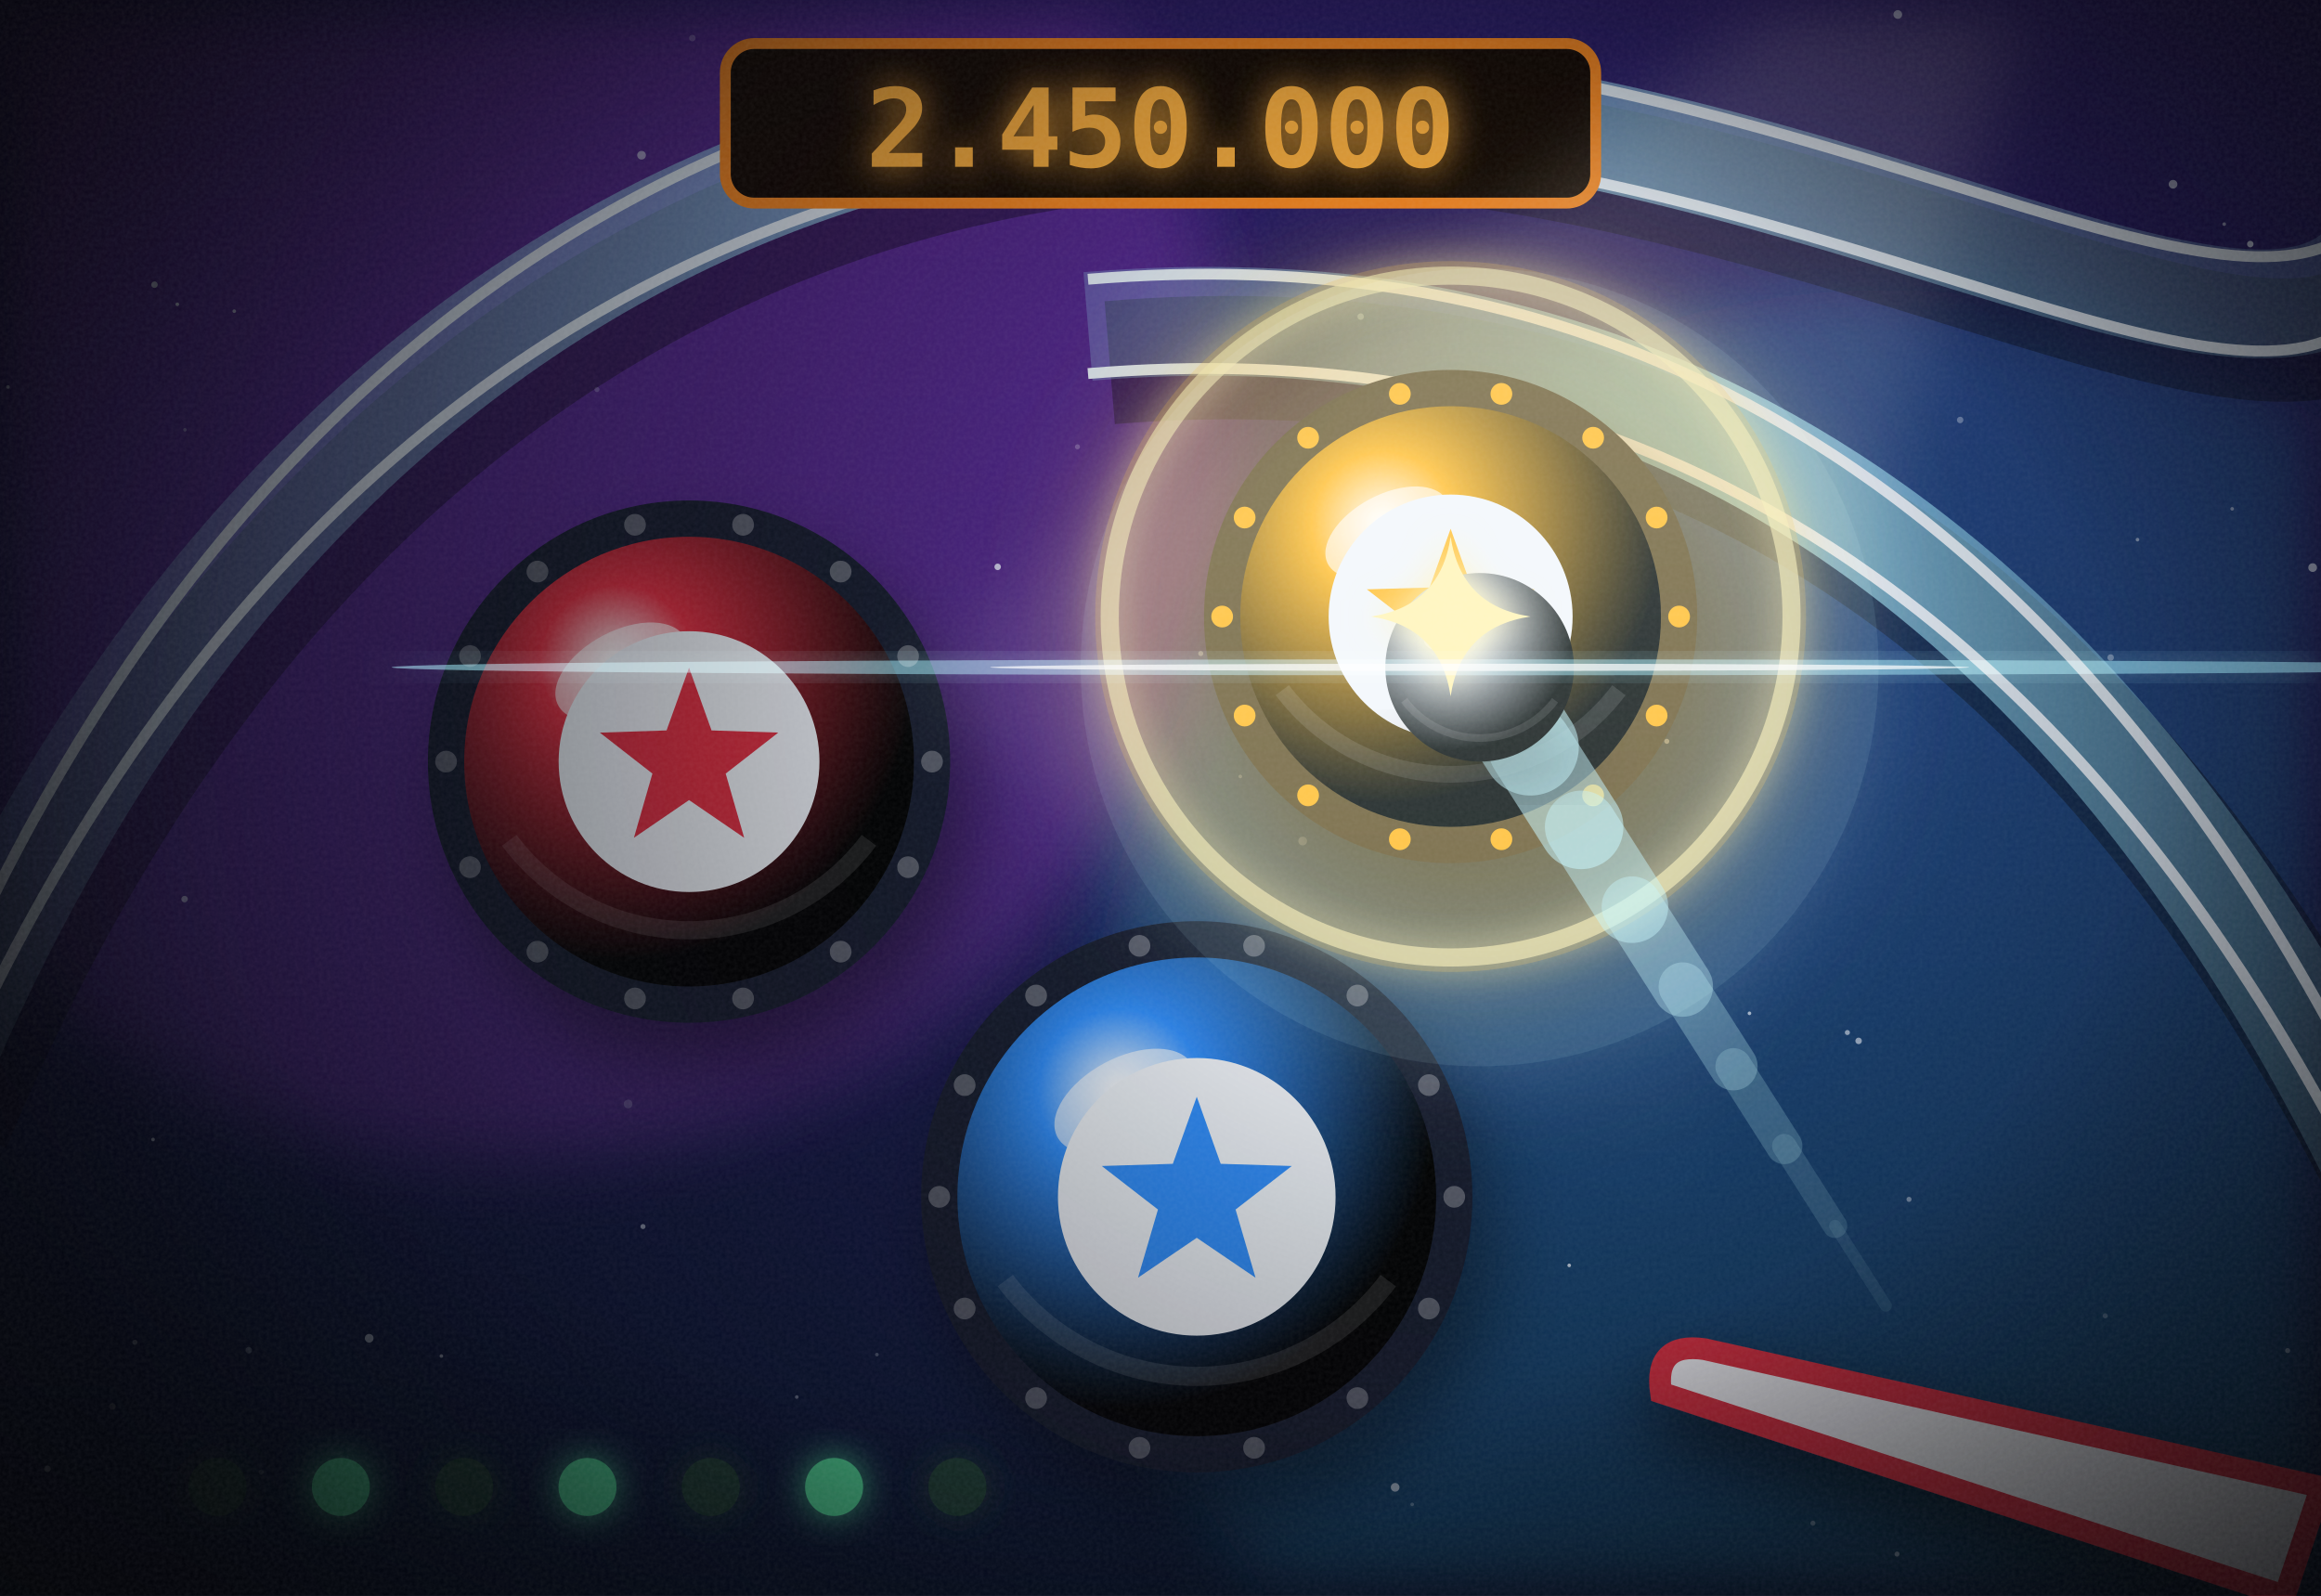
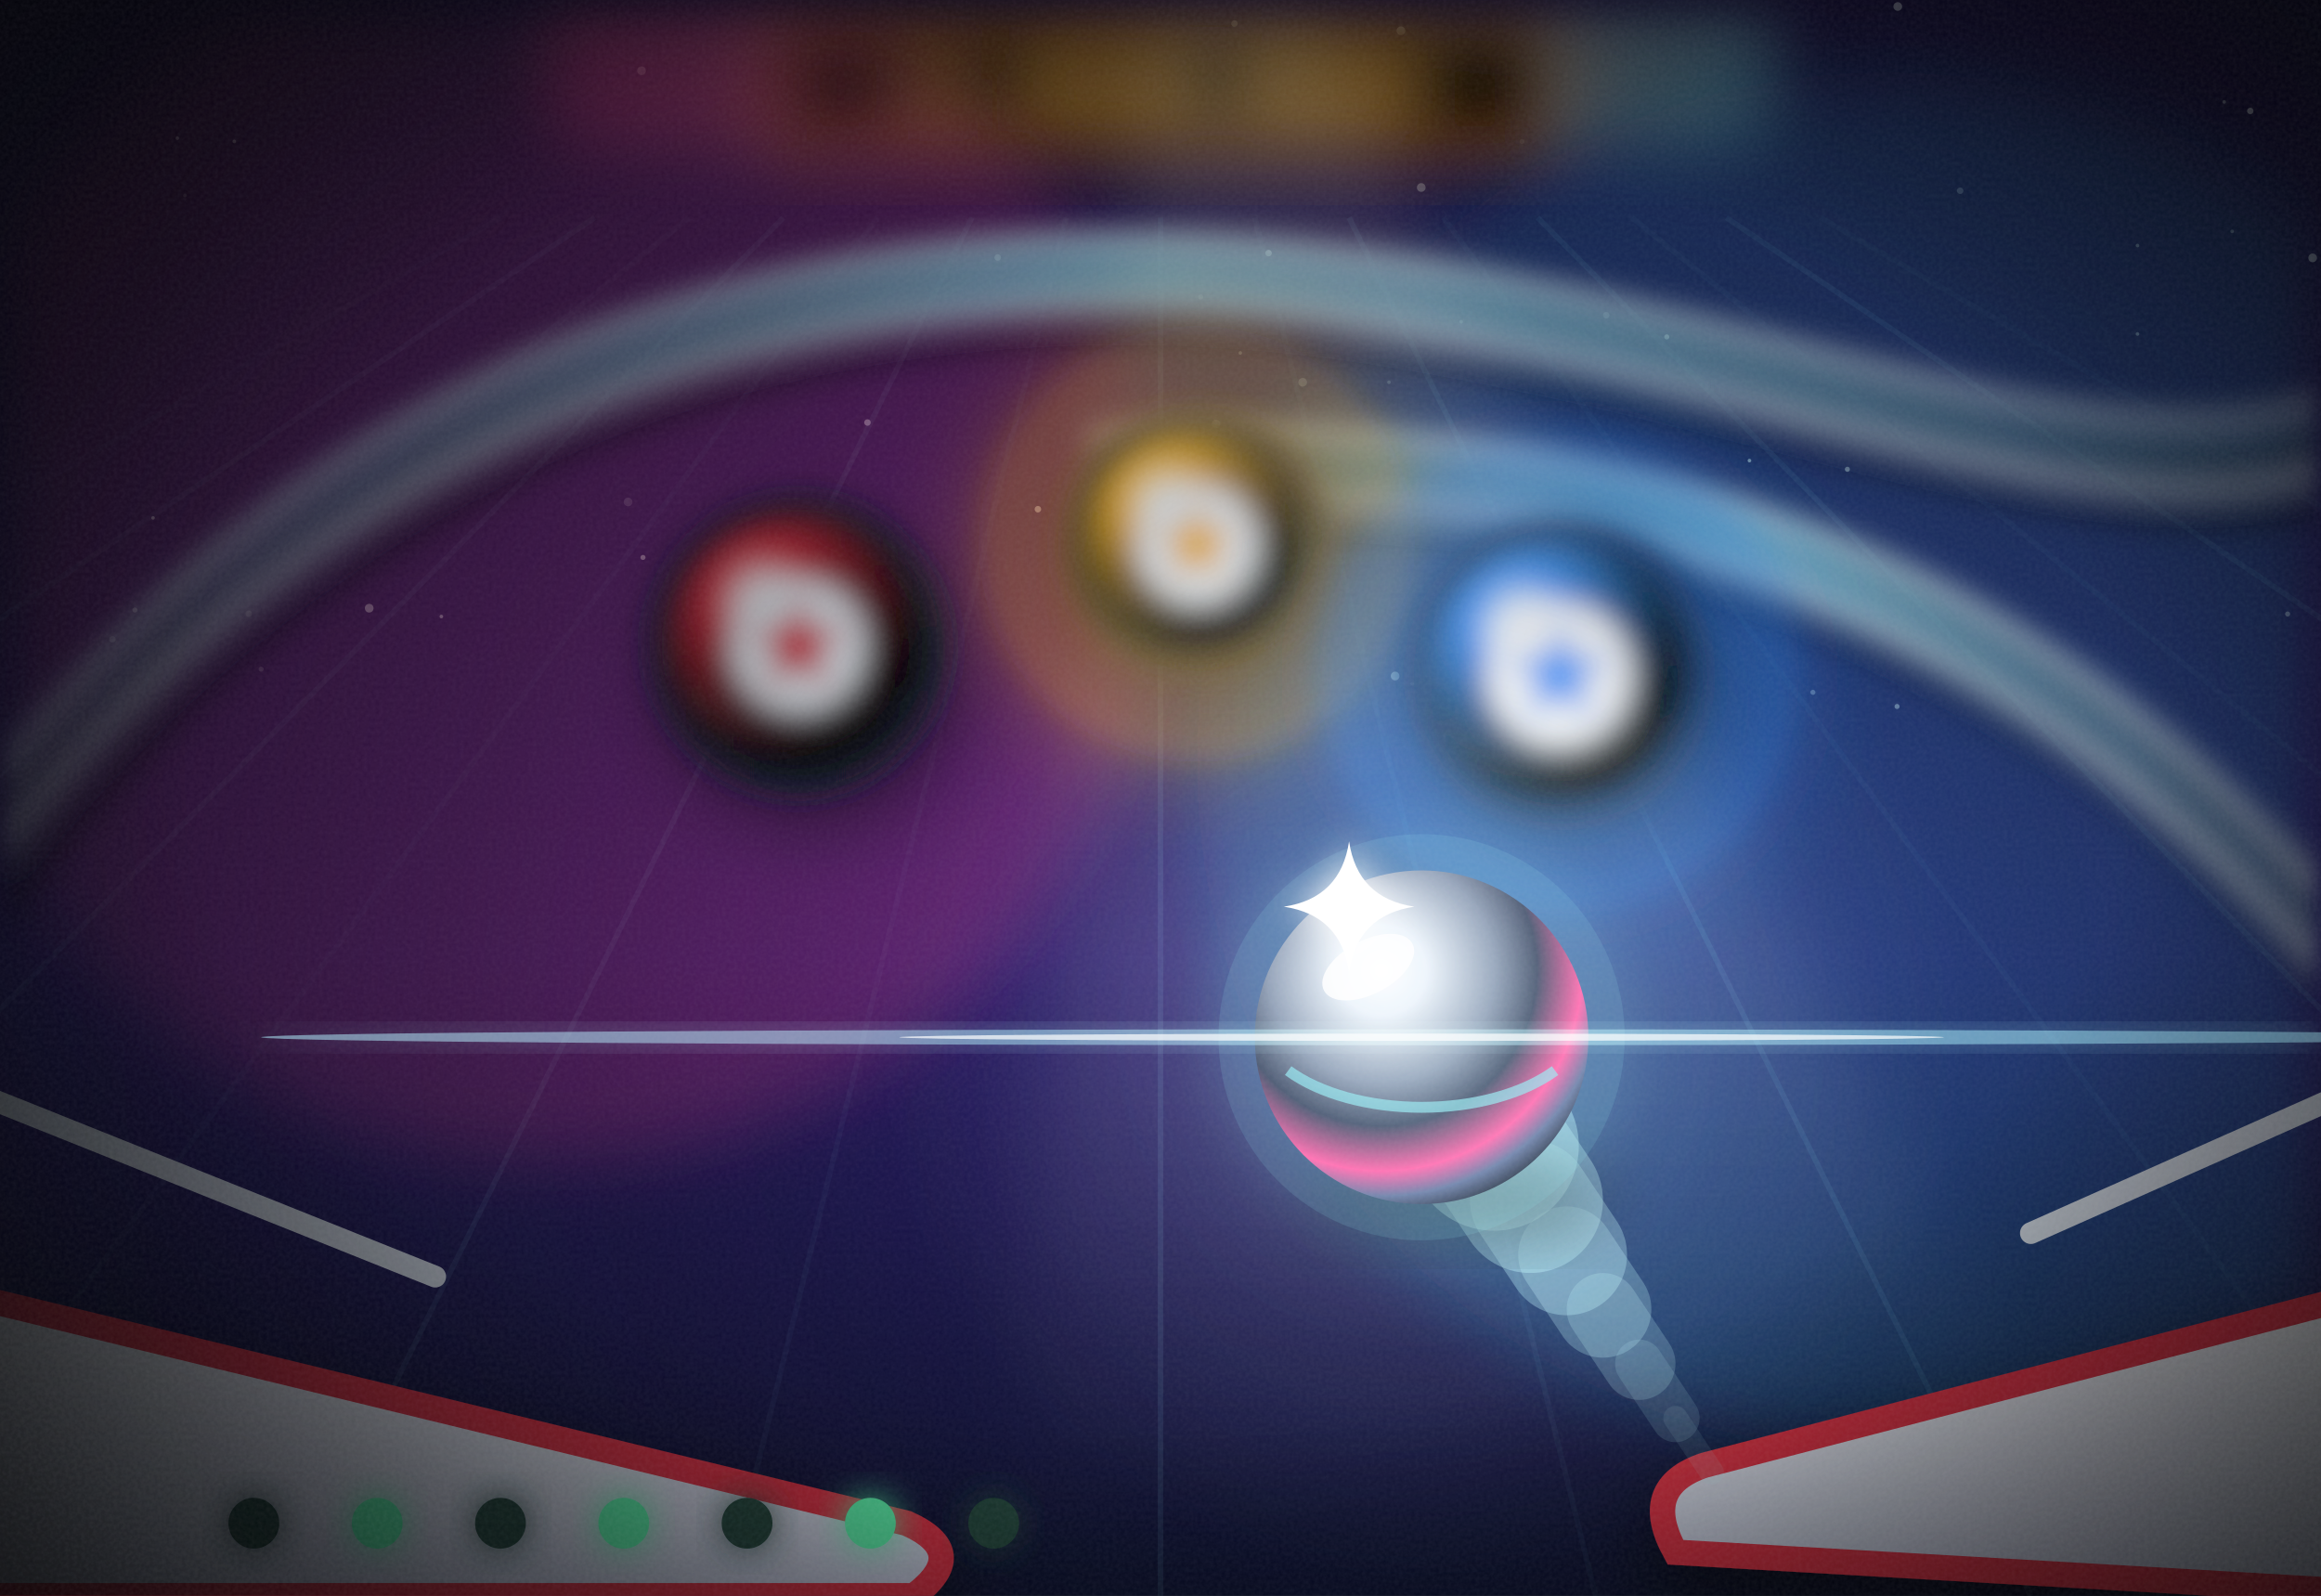
<svg xmlns="http://www.w3.org/2000/svg" viewBox="0 0 640 440" preserveAspectRatio="xMidYMid slice">
  <defs>
    <filter id="glow" x="-50%" y="-50%" width="200%" height="200%">
      <feGaussianBlur stdDeviation="5" result="b" />
      <feMerge>
        <feMergeNode in="b" />
        <feMergeNode in="SourceGraphic" />
      </feMerge>
    </filter>
    <filter id="bigglow" x="-50%" y="-50%" width="200%" height="200%">
      <feGaussianBlur stdDeviation="14" result="b" />
      <feMerge>
        <feMergeNode in="b" />
        <feMergeNode in="SourceGraphic" />
      </feMerge>
    </filter>
    <filter id="soft" x="-50%" y="-50%" width="200%" height="200%">
      <feGaussianBlur stdDeviation="10" />
    </filter>
    <filter id="dof" x="-20%" y="-20%" width="140%" height="140%">
      <feGaussianBlur stdDeviation="4" />
    </filter>
    <filter id="dof2" x="-20%" y="-20%" width="140%" height="140%">
      <feGaussianBlur stdDeviation="9" />
    </filter>
    <filter id="bokeh" x="-50%" y="-50%" width="200%" height="200%">
      <feGaussianBlur stdDeviation="7" />
    </filter>
    <filter id="shadow" x="-30%" y="-30%" width="160%" height="160%">
      <feDropShadow dx="0" dy="10" stdDeviation="10" flood-color="#000" flood-opacity=".6" />
    </filter>
    <filter id="grain" x="0" y="0" width="100%" height="100%">
      <feTurbulence type="fractalNoise" baseFrequency=".9" numOctaves="2" seed="7" />
      <feColorMatrix values="0 0 0 0 1  0 0 0 0 1  0 0 0 0 1  0 0 0 .055 0" />
    </filter>
    <linearGradient id="chrome" x1="0" y1="0" x2="0" y2="1">
      <stop offset="0" stop-color="#f6fbff" />
      <stop offset=".45" stop-color="#9fb0c4" />
      <stop offset=".55" stop-color="#5d6c80" />
      <stop offset="1" stop-color="#cfdbe8" />
    </linearGradient>
    <linearGradient id="gold" x1="0" y1="0" x2="0" y2="1">
      <stop offset="0" stop-color="#fff3b0" />
      <stop offset=".5" stop-color="#ffb81f" />
      <stop offset="1" stop-color="#b86a00" />
    </linearGradient>
    <radialGradient id="vig" cx="50%" cy="48%" r="75%">
      <stop offset=".55" stop-color="#000" stop-opacity="0" />
      <stop offset="1" stop-color="#000" stop-opacity=".72" />
    </radialGradient>
    <linearGradient id="pf" x1="0" y1="0" x2="0" y2="1">
-       <stop offset="0" stop-color="#2a1a6c" />
-       <stop offset="1" stop-color="#081638" />
+       <stop offset="0" stop-color="#1a0f4a" />
+       <stop offset=".6" stop-color="#2a1a6c" />
+       <stop offset="1" stop-color="#0a0f2e" />
    </linearGradient>
    <linearGradient id="ramp" x1="0" y1="0" x2="1" y2="0">
-       <stop offset="0" stop-color="#9fe8ff" stop-opacity=".25" />
-       <stop offset=".5" stop-color="#9fe8ff" stop-opacity=".75" />
-       <stop offset="1" stop-color="#9fe8ff" stop-opacity=".25" />
+       <stop offset="0" stop-color="#9fe8ff" stop-opacity=".2" />
+       <stop offset=".5" stop-color="#9fe8ff" stop-opacity=".85" />
+       <stop offset="1" stop-color="#9fe8ff" stop-opacity=".2" />
+     </linearGradient>
+     <radialGradient id="chromeBall" cx="38%" cy="30%" r="75%">
+       <stop offset="0" stop-color="#ffffff" />
+       <stop offset=".18" stop-color="#e8f1fb" />
+       <stop offset=".45" stop-color="#7d8aa6" />
+       <stop offset=".62" stop-color="#2a3150" />
+       <stop offset=".8" stop-color="#ff4fa0" />
+       <stop offset=".9" stop-color="#5a6a9a" />
+       <stop offset="1" stop-color="#0c1022" />
+     </radialGradient>
+     <linearGradient id="flip" x1="0" y1="0" x2="0" y2="1">
+       <stop offset="0" stop-color="#ffffff" />
+       <stop offset="1" stop-color="#c7cde0" />
+     </linearGradient>
+     <linearGradient id="backbox" x1="0" y1="0" x2="1" y2="0">
+       <stop offset="0" stop-color="#ff3d9a" />
+       <stop offset=".5" stop-color="#ffb03a" />
+       <stop offset="1" stop-color="#7fe3ee" />
    </linearGradient>
  </defs>
  <rect width="640" height="440" fill="#05070f" />
  <rect width="640" height="440" fill="url(#pf)" />
-   <circle cx="140" cy="120" r="200" fill="rgba(170,60,220,.35)" filter="url(#soft)" />
-   <circle cx="520" cy="300" r="220" fill="rgba(30,170,220,.28)" filter="url(#soft)" />
-   <circle cx="613.3" cy="61.8" r="0.5" fill="#eaf2ff" opacity="0.63" />
-   <circle cx="286.2" cy="308.9" r="0.9" fill="#eaf2ff" opacity="0.75" />
-   <circle cx="51.0" cy="118.5" r="0.5" fill="#eaf2ff" opacity="0.42" />
-   <circle cx="384.7" cy="410.1" r="1.2" fill="#eaf2ff" opacity="0.70" />
-   <circle cx="31.0" cy="387.8" r="0.9" fill="#eaf2ff" opacity="0.42" />
-   <circle cx="121.7" cy="373.9" r="0.5" fill="#eaf2ff" opacity="0.69" />
-   <circle cx="391.9" cy="113.7" r="1.2" fill="#eaf2ff" opacity="0.42" />
-   <circle cx="499.9" cy="420.0" r="0.7" fill="#eaf2ff" opacity="0.40" />
-   <circle cx="173.2" cy="304.4" r="1.2" fill="#eaf2ff" opacity="0.23" />
-   <circle cx="340.4" cy="14.2" r="0.9" fill="#eaf2ff" opacity="0.55" />
-   <circle cx="331.1" cy="180.2" r="0.7" fill="#eaf2ff" opacity="0.42" />
-   <circle cx="239.2" cy="256.3" r="0.9" fill="#eaf2ff" opacity="0.60" />
-   <circle cx="359.2" cy="231.9" r="1.2" fill="#eaf2ff" opacity="0.26" />
-   <circle cx="637.7" cy="156.5" r="1.2" fill="#eaf2ff" opacity="0.75" />
-   <circle cx="37.2" cy="370.1" r="0.7" fill="#eaf2ff" opacity="0.56" />
-   <circle cx="256.4" cy="42.5" r="0.7" fill="#eaf2ff" opacity="0.32" />
-   <circle cx="349.8" cy="153.6" r="0.9" fill="#eaf2ff" opacity="0.84" />
-   <circle cx="402.9" cy="195.2" r="0.5" fill="#eaf2ff" opacity="0.57" />
-   <circle cx="509.4" cy="284.7" r="0.7" fill="#eaf2ff" opacity="0.66" />
-   <circle cx="64.6" cy="85.8" r="0.5" fill="#eaf2ff" opacity="0.78" />
-   <circle cx="589.4" cy="202.7" r="0.5" fill="#eaf2ff" opacity="0.55" />
-   <circle cx="335.3" cy="257.2" r="1.2" fill="#eaf2ff" opacity="0.53" />
-   <circle cx="42.2" cy="314.2" r="0.5" fill="#eaf2ff" opacity="0.77" />
-   <circle cx="389.4" cy="414.8" r="0.5" fill="#eaf2ff" opacity="0.33" />
-   <circle cx="224.2" cy="28.2" r="0.5" fill="#eaf2ff" opacity="0.32" />
-   <circle cx="442.9" cy="191.1" r="0.9" fill="#eaf2ff" opacity="0.32" />
-   <circle cx="48.9" cy="83.9" r="0.5" fill="#eaf2ff" opacity="0.90" />
-   <circle cx="342.0" cy="214.1" r="0.5" fill="#eaf2ff" opacity="0.33" />
-   <circle cx="176.9" cy="42.8" r="1.2" fill="#eaf2ff" opacity="0.63" />
-   <circle cx="257.8" cy="51.7" r="0.7" fill="#eaf2ff" opacity="0.23" />
-   <circle cx="241.8" cy="373.5" r="0.5" fill="#eaf2ff" opacity="0.34" />
-   <circle cx="482.4" cy="279.4" r="0.5" fill="#eaf2ff" opacity="0.73" />
-   <circle cx="459.6" cy="204.4" r="0.7" fill="#eaf2ff" opacity="0.82" />
-   <circle cx="72.0" cy="405.9" r="0.7" fill="#eaf2ff" opacity="0.32" />
-   <circle cx="615.5" cy="140.3" r="0.5" fill="#eaf2ff" opacity="0.55" />
-   <circle cx="386.3" cy="18.6" r="1.2" fill="#eaf2ff" opacity="0.69" />
-   <circle cx="177.3" cy="338.2" r="0.7" fill="#eaf2ff" opacity="0.64" />
-   <circle cx="630.8" cy="372.4" r="0.7" fill="#eaf2ff" opacity="0.51" />
-   <circle cx="275.1" cy="156.3" r="0.9" fill="#eaf2ff" opacity="0.80" />
-   <circle cx="523.3" cy="4.0" r="1.2" fill="#eaf2ff" opacity="0.63" />
-   <circle cx="68.6" cy="372.3" r="0.9" fill="#eaf2ff" opacity="0.40" />
-   <circle cx="540.5" cy="115.8" r="0.9" fill="#eaf2ff" opacity="0.39" />
-   <circle cx="101.8" cy="369.0" r="1.2" fill="#eaf2ff" opacity="0.69" />
-   <circle cx="523.1" cy="428.5" r="0.7" fill="#eaf2ff" opacity="0.55" />
-   <circle cx="219.7" cy="385.2" r="0.5" fill="#eaf2ff" opacity="0.47" />
-   <circle cx="419.7" cy="85.8" r="0.7" fill="#eaf2ff" opacity="0.26" />
-   <circle cx="589.4" cy="148.8" r="0.5" fill="#eaf2ff" opacity="0.56" />
-   <circle cx="620.5" cy="67.3" r="0.9" fill="#eaf2ff" opacity="0.81" />
-   <circle cx="383.0" cy="232.0" r="0.5" fill="#eaf2ff" opacity="0.28" />
-   <circle cx="324.3" cy="22.6" r="0.5" fill="#eaf2ff" opacity="0.27" />
-   <circle cx="42.6" cy="78.5" r="0.9" fill="#eaf2ff" opacity="0.86" />
-   <circle cx="582.0" cy="181.3" r="0.9" fill="#eaf2ff" opacity="0.43" />
-   <circle cx="432.7" cy="348.9" r="0.5" fill="#eaf2ff" opacity="0.83" />
-   <circle cx="512.5" cy="287.0" r="0.9" fill="#eaf2ff" opacity="0.68" />
-   <circle cx="2.2" cy="106.7" r="0.5" fill="#eaf2ff" opacity="0.85" />
-   <circle cx="190.9" cy="10.5" r="0.9" fill="#eaf2ff" opacity="0.28" />
-   <circle cx="580.5" cy="362.8" r="0.7" fill="#eaf2ff" opacity="0.31" />
-   <circle cx="182.1" cy="173.4" r="0.7" fill="#eaf2ff" opacity="0.77" />
-   <circle cx="196.3" cy="238.1" r="0.9" fill="#eaf2ff" opacity="0.83" />
-   <circle cx="297.1" cy="123.2" r="0.7" fill="#eaf2ff" opacity="0.26" />
-   <circle cx="526.4" cy="330.7" r="0.7" fill="#eaf2ff" opacity="0.51" />
-   <circle cx="164.6" cy="107.4" r="0.7" fill="#eaf2ff" opacity="0.28" />
-   <circle cx="307.7" cy="352.6" r="1.2" fill="#eaf2ff" opacity="0.25" />
-   <circle cx="217.4" cy="167.5" r="1.2" fill="#eaf2ff" opacity="0.50" />
-   <circle cx="344.7" cy="173.6" r="1.2" fill="#eaf2ff" opacity="0.77" />
-   <circle cx="429.3" cy="158.8" r="0.9" fill="#eaf2ff" opacity="0.68" />
-   <circle cx="599.2" cy="50.8" r="1.2" fill="#eaf2ff" opacity="0.73" />
-   <circle cx="50.9" cy="247.9" r="0.9" fill="#eaf2ff" opacity="0.64" />
-   <circle cx="13.1" cy="405.0" r="0.9" fill="#eaf2ff" opacity="0.58" />
-   <circle cx="375.2" cy="87.3" r="0.9" fill="#eaf2ff" opacity="0.72" />
-   <path d="M-20,300 C80,60 260,10 400,30 S640,120 660,60" fill="none" stroke="#000" stroke-opacity=".35" stroke-width="34" transform="translate(6 10)" />
-   <path d="M-20,300 C80,60 260,10 400,30 S640,120 660,60" fill="none" stroke="url(#ramp)" stroke-width="30" />
-   <path d="M-20,300 C80,60 260,10 400,30 S640,120 660,60" fill="none" stroke="#e9f2fb" stroke-width="3" transform="translate(0 -13)" />
-   <path d="M-20,300 C80,60 260,10 400,30 S640,120 660,60" fill="none" stroke="#e9f2fb" stroke-width="3" transform="translate(0 13)" />
-   <path d="M660,330 C560,120 420,80 300,90" fill="none" stroke="#000" stroke-opacity=".35" stroke-width="34" transform="translate(6 10)" />
-   <path d="M660,330 C560,120 420,80 300,90" fill="none" stroke="url(#ramp)" stroke-width="30" />
-   <path d="M660,330 C560,120 420,80 300,90" fill="none" stroke="#e9f2fb" stroke-width="3" transform="translate(0 -13)" />
-   <path d="M660,330 C560,120 420,80 300,90" fill="none" stroke="#e9f2fb" stroke-width="3" transform="translate(0 13)" />
-   <circle cx="196" cy="222" r="72" fill="#000" opacity=".45" filter="url(#soft)" />
-   <circle cx="190" cy="210" r="72" fill="#141a2c" />
+   <circle cx="613.3" cy="28.1" r="0.5" fill="#eaf2ff" opacity="0.63" />
+   <circle cx="286.2" cy="140.4" r="0.9" fill="#eaf2ff" opacity="0.75" />
+   <circle cx="51.0" cy="53.9" r="0.5" fill="#eaf2ff" opacity="0.42" />
+   <circle cx="384.7" cy="186.4" r="1.2" fill="#eaf2ff" opacity="0.70" />
+   <circle cx="31.0" cy="176.3" r="0.9" fill="#eaf2ff" opacity="0.42" />
+   <circle cx="121.7" cy="170.0" r="0.5" fill="#eaf2ff" opacity="0.69" />
+   <circle cx="391.9" cy="51.7" r="1.2" fill="#eaf2ff" opacity="0.42" />
+   <circle cx="499.9" cy="190.9" r="0.7" fill="#eaf2ff" opacity="0.40" />
+   <circle cx="173.2" cy="138.4" r="1.2" fill="#eaf2ff" opacity="0.23" />
+   <circle cx="340.4" cy="6.5" r="0.9" fill="#eaf2ff" opacity="0.55" />
+   <circle cx="331.1" cy="81.9" r="0.7" fill="#eaf2ff" opacity="0.42" />
+   <circle cx="239.2" cy="116.5" r="0.9" fill="#eaf2ff" opacity="0.60" />
+   <circle cx="359.2" cy="105.4" r="1.2" fill="#eaf2ff" opacity="0.26" />
+   <circle cx="637.7" cy="71.1" r="1.2" fill="#eaf2ff" opacity="0.75" />
+   <circle cx="37.2" cy="168.2" r="0.7" fill="#eaf2ff" opacity="0.56" />
+   <circle cx="256.4" cy="19.3" r="0.7" fill="#eaf2ff" opacity="0.32" />
+   <circle cx="349.8" cy="69.8" r="0.9" fill="#eaf2ff" opacity="0.84" />
+   <circle cx="402.9" cy="88.7" r="0.5" fill="#eaf2ff" opacity="0.57" />
+   <circle cx="509.4" cy="129.4" r="0.7" fill="#eaf2ff" opacity="0.66" />
+   <circle cx="64.6" cy="39.0" r="0.5" fill="#eaf2ff" opacity="0.78" />
+   <circle cx="589.4" cy="92.1" r="0.5" fill="#eaf2ff" opacity="0.55" />
+   <circle cx="335.3" cy="116.9" r="1.2" fill="#eaf2ff" opacity="0.53" />
+   <circle cx="42.2" cy="142.8" r="0.5" fill="#eaf2ff" opacity="0.77" />
+   <circle cx="389.4" cy="188.5" r="0.5" fill="#eaf2ff" opacity="0.33" />
+   <circle cx="224.2" cy="12.8" r="0.5" fill="#eaf2ff" opacity="0.32" />
+   <circle cx="442.9" cy="86.9" r="0.9" fill="#eaf2ff" opacity="0.32" />
+   <circle cx="48.9" cy="38.1" r="0.5" fill="#eaf2ff" opacity="0.90" />
+   <circle cx="342.0" cy="97.3" r="0.5" fill="#eaf2ff" opacity="0.33" />
+   <circle cx="176.9" cy="19.5" r="1.2" fill="#eaf2ff" opacity="0.63" />
+   <circle cx="257.8" cy="23.5" r="0.7" fill="#eaf2ff" opacity="0.23" />
+   <circle cx="241.8" cy="169.8" r="0.5" fill="#eaf2ff" opacity="0.34" />
+   <circle cx="482.4" cy="127.0" r="0.5" fill="#eaf2ff" opacity="0.73" />
+   <circle cx="459.6" cy="92.9" r="0.7" fill="#eaf2ff" opacity="0.82" />
+   <circle cx="72.0" cy="184.5" r="0.7" fill="#eaf2ff" opacity="0.32" />
+   <circle cx="615.5" cy="63.8" r="0.5" fill="#eaf2ff" opacity="0.55" />
+   <circle cx="386.3" cy="8.5" r="1.2" fill="#eaf2ff" opacity="0.69" />
+   <circle cx="177.3" cy="153.7" r="0.7" fill="#eaf2ff" opacity="0.64" />
+   <circle cx="630.8" cy="169.3" r="0.7" fill="#eaf2ff" opacity="0.51" />
+   <circle cx="275.1" cy="71.0" r="0.9" fill="#eaf2ff" opacity="0.80" />
+   <circle cx="523.3" cy="1.8" r="1.2" fill="#eaf2ff" opacity="0.63" />
+   <circle cx="68.6" cy="169.2" r="0.9" fill="#eaf2ff" opacity="0.40" />
+   <circle cx="540.5" cy="52.6" r="0.9" fill="#eaf2ff" opacity="0.39" />
+   <circle cx="101.8" cy="167.7" r="1.2" fill="#eaf2ff" opacity="0.69" />
+   <circle cx="523.1" cy="194.8" r="0.7" fill="#eaf2ff" opacity="0.55" />
+   <circle cx="219.7" cy="175.1" r="0.5" fill="#eaf2ff" opacity="0.47" />
+   <circle cx="419.7" cy="39.0" r="0.7" fill="#eaf2ff" opacity="0.26" />
+   <circle cx="589.4" cy="67.7" r="0.5" fill="#eaf2ff" opacity="0.56" />
+   <circle cx="620.5" cy="30.6" r="0.9" fill="#eaf2ff" opacity="0.81" />
+   <circle cx="383.0" cy="105.4" r="0.5" fill="#eaf2ff" opacity="0.28" />
+   <circle cx="324.3" cy="10.3" r="0.5" fill="#eaf2ff" opacity="0.27" />
+   <line x1="138" y1="60" x2="-520" y2="440" stroke="#9fe8ff" stroke-opacity="0.05" stroke-width="1.5" />
+   <line x1="164" y1="60" x2="-400" y2="440" stroke="#9fe8ff" stroke-opacity="0.1" stroke-width="1.5" />
+   <line x1="190" y1="60" x2="-280" y2="440" stroke="#9fe8ff" stroke-opacity="0.05" stroke-width="1.5" />
+   <line x1="216" y1="60" x2="-160" y2="440" stroke="#9fe8ff" stroke-opacity="0.1" stroke-width="1.5" />
+   <line x1="242" y1="60" x2="-40" y2="440" stroke="#9fe8ff" stroke-opacity="0.05" stroke-width="1.5" />
+   <line x1="268" y1="60" x2="80" y2="440" stroke="#9fe8ff" stroke-opacity="0.1" stroke-width="1.5" />
+   <line x1="294" y1="60" x2="200" y2="440" stroke="#9fe8ff" stroke-opacity="0.05" stroke-width="1.5" />
+   <line x1="320" y1="60" x2="320" y2="440" stroke="#9fe8ff" stroke-opacity="0.1" stroke-width="1.5" />
+   <line x1="346" y1="60" x2="440" y2="440" stroke="#9fe8ff" stroke-opacity="0.05" stroke-width="1.5" />
+   <line x1="372" y1="60" x2="560" y2="440" stroke="#9fe8ff" stroke-opacity="0.1" stroke-width="1.5" />
+   <line x1="398" y1="60" x2="680" y2="440" stroke="#9fe8ff" stroke-opacity="0.05" stroke-width="1.5" />
+   <line x1="424" y1="60" x2="800" y2="440" stroke="#9fe8ff" stroke-opacity="0.1" stroke-width="1.5" />
+   <line x1="450" y1="60" x2="920" y2="440" stroke="#9fe8ff" stroke-opacity="0.05" stroke-width="1.5" />
+   <line x1="476" y1="60" x2="1040" y2="440" stroke="#9fe8ff" stroke-opacity="0.1" stroke-width="1.5" />
+   <line x1="502" y1="60" x2="1160" y2="440" stroke="#9fe8ff" stroke-opacity="0.05" stroke-width="1.5" />
+   <g filter="url(#dof2)">
+     <rect x="150" y="-30" width="340" height="70" rx="12" fill="url(#backbox)" opacity=".55" />
+     <rect x="210" y="4" width="220" height="38" rx="6" fill="#120700" stroke="#ff8a1f" stroke-width="3" />
+     <text x="320" y="33" font-family="Menlo, monospace" font-size="26" font-weight="900" fill="#ffb03a" text-anchor="middle">2.450.000</text>
+   </g>
+   <circle cx="150" cy="150" r="170" fill="rgba(255,61,154,.28)" filter="url(#soft)" />
+   <circle cx="520" cy="210" r="190" fill="rgba(30,170,220,.26)" filter="url(#soft)" />
+   <g filter="url(#dof)">
+     <path d="M-20,250 C90,90 250,60 380,80 S600,150 660,110" fill="none" stroke="#000" stroke-opacity=".35" stroke-width="26" transform="translate(5 8)" />
+     <path d="M-20,250 C90,90 250,60 380,80 S600,150 660,110" fill="none" stroke="url(#ramp)" stroke-width="22" />
+     <path d="M-20,250 C90,90 250,60 380,80 S600,150 660,110" fill="none" stroke="#e9f2fb" stroke-width="2.5" transform="translate(0 -10)" />
+     <path d="M-20,250 C90,90 250,60 380,80 S600,150 660,110" fill="none" stroke="#e9f2fb" stroke-width="2.5" transform="translate(0 10)" />
+   </g>
+   <g filter="url(#dof)">
+     <path d="M660,280 C560,150 430,120 300,130" fill="none" stroke="#000" stroke-opacity=".35" stroke-width="26" transform="translate(5 8)" />
+     <path d="M660,280 C560,150 430,120 300,130" fill="none" stroke="url(#ramp)" stroke-width="22" />
+     <path d="M660,280 C560,150 430,120 300,130" fill="none" stroke="#e9f2fb" stroke-width="2.5" transform="translate(0 -10)" />
+     <path d="M660,280 C560,150 430,120 300,130" fill="none" stroke="#e9f2fb" stroke-width="2.5" transform="translate(0 10)" />
+   </g>
+   <g filter="url(#dof)">
+     <circle cx="224" cy="186" r="42" fill="#000" opacity=".45" filter="url(#soft)" />
+     <circle cx="220" cy="178" r="41" fill="#141a2c" />
+     <defs>
+       <radialGradient id="bp220" cx="34%" cy="28%" r="78%">
+         <stop offset="0" stop-color="#ffffff" />
+         <stop offset=".22" stop-color="#e12d3f" />
+         <stop offset=".85" stop-color="#000" />
+         <stop offset="1" stop-color="#000" />
+       </radialGradient>
+     </defs>
+     <circle cx="220.0" cy="178.0" r="34.0" fill="url(#bp220)" />
+     <ellipse cx="209.8" cy="164.4" rx="10.9" ry="6.1" fill="#fff" opacity="0.6" transform="rotate(-28 209.8 164.4)" />
+     <path d="M192.8,189.9 A34.0,34.0 0 0 0 247.2,189.9" fill="none" stroke="#fff" stroke-opacity=".12" stroke-width="2.7" />
+     <circle cx="220" cy="178" r="18.7" fill="#f2f6fb" />
+     <g fill="#e12d3f">
+       <polygon points="220.0,164.5 223.2,173.5 232.8,173.8 225.2,179.7 227.9,188.9 220.0,183.5 212.1,188.9 214.8,179.7 207.2,173.8 216.8,173.5" />
+     </g>
+   </g>
+   <g filter="url(#dof)">
+     <circle cx="334" cy="158" r="38" fill="#000" opacity=".45" filter="url(#soft)" />
+     <circle cx="330" cy="150" r="37" fill="#141a2c" />
+     <circle cx="330" cy="150" r="60" fill="#ffb81f" opacity=".35" filter="url(#bigglow)" />
+     <defs>
+       <radialGradient id="bp330" cx="34%" cy="28%" r="78%">
+         <stop offset="0" stop-color="#ffffff" />
+         <stop offset=".22" stop-color="#ffb81f" />
+         <stop offset=".85" stop-color="#000" />
+         <stop offset="1" stop-color="#000" />
+       </radialGradient>
+     </defs>
+     <circle cx="330.0" cy="150.0" r="30.0" fill="url(#bp330)" />
+     <ellipse cx="321.0" cy="138.0" rx="9.6" ry="5.4" fill="#fff" opacity="0.6" transform="rotate(-28 321.0 138.0)" />
+     <path d="M306.0,160.5 A30.0,30.0 0 0 0 354.0,160.5" fill="none" stroke="#fff" stroke-opacity=".12" stroke-width="2.4" />
+     <circle cx="330" cy="150" r="16.5" fill="#f2f6fb" />
+     <g fill="#ffb81f">
+       <polygon points="330.0,138.1 332.9,146.1 341.3,146.3 334.6,151.5 337.0,159.6 330.0,154.9 323.0,159.6 325.4,151.5 318.7,146.3 327.1,146.1" />
+     </g>
+   </g>
+   <g filter="url(#dof)">
+     <circle cx="434" cy="194" r="44" fill="#000" opacity=".45" filter="url(#soft)" />
+     <circle cx="430" cy="186" r="43" fill="#141a2c" />
+     <circle cx="430" cy="186" r="66" fill="#2f8fff" opacity=".35" filter="url(#bigglow)" />
+     <defs>
+       <radialGradient id="bp430" cx="34%" cy="28%" r="78%">
+         <stop offset="0" stop-color="#ffffff" />
+         <stop offset=".22" stop-color="#2f8fff" />
+         <stop offset=".85" stop-color="#000" />
+         <stop offset="1" stop-color="#000" />
+       </radialGradient>
+     </defs>
+     <circle cx="430.0" cy="186.0" r="36.0" fill="url(#bp430)" />
+     <ellipse cx="419.2" cy="171.6" rx="11.5" ry="6.5" fill="#fff" opacity="0.6" transform="rotate(-28 419.2 171.6)" />
+     <path d="M401.2,198.6 A36.0,36.0 0 0 0 458.8,198.6" fill="none" stroke="#fff" stroke-opacity=".12" stroke-width="2.9" />
+     <circle cx="430" cy="186" r="19.8" fill="#f2f6fb" />
+     <g fill="#2f8fff">
+       <polygon points="430.0,171.7 433.4,181.3 443.6,181.6 435.5,187.8 438.4,197.5 430.0,191.8 421.6,197.5 424.5,187.8 416.4,181.6 426.6,181.3" />
+     </g>
+   </g>
+   <g filter="url(#shadow)">
+     <path d="M-30,352 L250,420 Q268,428 252,440 L-30,440 Z" fill="url(#flip)" stroke="#e12d3f" stroke-width="7" />
+     <path d="M670,352 L470,404 Q452,410 462,428 L670,440 Z" fill="url(#flip)" stroke="#e12d3f" stroke-width="7" />
+   </g>
+   <path d="M-10,300 L120,352" stroke="#d6dde6" stroke-width="6" stroke-linecap="round" />
+   <path d="M650,300 L560,340" stroke="#d6dde6" stroke-width="6" stroke-linecap="round" />
+   <line x1="472.0" y1="406.0" x2="462.0" y2="391.0" stroke="#bdf6ff" stroke-width="6.7" stroke-linecap="round" opacity="0.11" />
+   <line x1="462.0" y1="391.0" x2="452.0" y2="376.0" stroke="#bdf6ff" stroke-width="13.3" stroke-linecap="round" opacity="0.16" />
+   <line x1="452.0" y1="376.0" x2="442.0" y2="361.0" stroke="#bdf6ff" stroke-width="20.0" stroke-linecap="round" opacity="0.22" />
+   <line x1="442.0" y1="361.0" x2="432.0" y2="346.0" stroke="#bdf6ff" stroke-width="26.7" stroke-linecap="round" opacity="0.27" />
+   <line x1="432.0" y1="346.0" x2="422.0" y2="331.0" stroke="#bdf6ff" stroke-width="33.3" stroke-linecap="round" opacity="0.33" />
+   <line x1="422.0" y1="331.0" x2="412.0" y2="316.0" stroke="#bdf6ff" stroke-width="40.0" stroke-linecap="round" opacity="0.38" />
+   <line x1="412.0" y1="316.0" x2="402.0" y2="301.0" stroke="#bdf6ff" stroke-width="46.7" stroke-linecap="round" opacity="0.44" />
+   <line x1="402.0" y1="301.0" x2="392.0" y2="286.0" stroke="#bdf6ff" stroke-width="53.3" stroke-linecap="round" opacity="0.49" />
+   <ellipse cx="402" cy="329.7" rx="41.4" ry="10.12" fill="#000" opacity=".55" filter="url(#soft)" />
+   <circle cx="392" cy="286" r="56" fill="#7fe3ee" opacity=".22" filter="url(#bigglow)" />
+   <circle cx="392" cy="286" r="46" fill="url(#chromeBall)" />
+   <path d="M355.2,295.2 A46,25.3 0 0 0 428.8,295.2" fill="none" stroke="#7fe3ee" stroke-opacity=".7" stroke-width="3" />
+   <ellipse cx="377.28" cy="266.68" rx="13.8" ry="7.36" fill="#fff" opacity=".85" transform="rotate(-28 377.28 266.68)" />
+   <circle cx="70" cy="420" r="7" fill="#24463a" filter="url(#glow)" />
+   <circle cx="104" cy="420" r="7" fill="#5cffb0" filter="url(#glow)" />
+   <circle cx="138" cy="420" r="7" fill="#24463a" filter="url(#glow)" />
+   <circle cx="172" cy="420" r="7" fill="#5cffb0" filter="url(#glow)" />
+   <circle cx="206" cy="420" r="7" fill="#24463a" filter="url(#glow)" />
+   <circle cx="240" cy="420" r="7" fill="#5cffb0" filter="url(#glow)" />
+   <circle cx="274" cy="420" r="7" fill="#24463a" filter="url(#glow)" />
+   <g opacity="1" filter="url(#glow)">
+     <path d="M372,232 Q374.34,247.66 390,250 Q374.34,252.34 372,268 Q369.66,252.34 354,250 Q369.66,247.66 372,232Z" fill="#ffffff" />
+   </g>
  <defs>
-     <radialGradient id="bp190" cx="34%" cy="28%" r="78%">
-       <stop offset="0" stop-color="#ffffff" />
-       <stop offset=".22" stop-color="#e12d3f" />
-       <stop offset=".85" stop-color="#000" />
-       <stop offset="1" stop-color="#000" />
+     <radialGradient id="cv392x286" gradientUnits="userSpaceOnUse" cx="392.0" cy="286.0" r="430">
+       <stop offset=".18" stop-color="#02040a" stop-opacity="0" />
+       <stop offset=".62" stop-color="#02040a" stop-opacity="0.43" />
+       <stop offset="1" stop-color="#02040a" stop-opacity="0.78" />
    </radialGradient>
-   </defs>
-   <circle cx="190.0" cy="210.0" r="62.0" fill="url(#bp190)" />
-   <ellipse cx="171.4" cy="185.2" rx="19.8" ry="11.2" fill="#fff" opacity="0.6" transform="rotate(-28 171.4 185.2)" />
-   <path d="M140.4,231.7 A62.0,62.0 0 0 0 239.6,231.7" fill="none" stroke="#fff" stroke-opacity=".12" stroke-width="5.0" />
-   <circle cx="190" cy="210" r="35.96" fill="#f2f6fb" />
-   <g fill="#e12d3f">
-     <polygon points="190.0,184.1 196.2,201.4 214.6,202.0 200.1,213.3 205.2,231.0 190.0,220.6 174.8,231.0 179.9,213.3 165.4,202.0 183.8,201.4" />
-   </g>
-   <circle cx="257.0" cy="210.0" r="3" fill="#fff" opacity="0.3" />
-   <circle cx="250.4" cy="239.1" r="3" fill="#fff" opacity="0.3" />
-   <circle cx="231.8" cy="262.4" r="3" fill="#fff" opacity="0.3" />
-   <circle cx="204.9" cy="275.3" r="3" fill="#fff" opacity="0.3" />
-   <circle cx="175.1" cy="275.3" r="3" fill="#fff" opacity="0.3" />
-   <circle cx="148.2" cy="262.4" r="3" fill="#fff" opacity="0.3" />
-   <circle cx="129.6" cy="239.1" r="3" fill="#fff" opacity="0.3" />
-   <circle cx="123.0" cy="210.0" r="3" fill="#fff" opacity="0.3" />
-   <circle cx="129.6" cy="180.9" r="3" fill="#fff" opacity="0.3" />
-   <circle cx="148.2" cy="157.6" r="3" fill="#fff" opacity="0.3" />
-   <circle cx="175.1" cy="144.7" r="3" fill="#fff" opacity="0.3" />
-   <circle cx="204.9" cy="144.7" r="3" fill="#fff" opacity="0.3" />
-   <circle cx="231.8" cy="157.6" r="3" fill="#fff" opacity="0.3" />
-   <circle cx="250.4" cy="180.9" r="3" fill="#fff" opacity="0.3" />
-   <circle cx="406" cy="182" r="68" fill="#000" opacity=".45" filter="url(#soft)" />
-   <circle cx="400" cy="170" r="68" fill="#141a2c" />
-   <circle cx="400" cy="170" r="98" fill="#ffb81f" opacity=".35" filter="url(#bigglow)" />
-   <defs>
-     <radialGradient id="bp400" cx="34%" cy="28%" r="78%">
-       <stop offset="0" stop-color="#ffffff" />
-       <stop offset=".22" stop-color="#ffb81f" />
-       <stop offset=".85" stop-color="#000" />
-       <stop offset="1" stop-color="#000" />
-     </radialGradient>
-   </defs>
-   <circle cx="400.0" cy="170.0" r="58.0" fill="url(#bp400)" />
-   <ellipse cx="382.6" cy="146.8" rx="18.6" ry="10.4" fill="#fff" opacity="0.6" transform="rotate(-28 382.6 146.8)" />
-   <path d="M353.6,190.3 A58.0,58.0 0 0 0 446.4,190.3" fill="none" stroke="#fff" stroke-opacity=".12" stroke-width="4.6" />
-   <circle cx="400" cy="170" r="33.64" fill="#f2f6fb" />
-   <g fill="#ffb81f">
-     <polygon points="400.0,145.8 405.8,162.0 423.1,162.5 409.4,173.1 414.3,189.6 400.0,179.9 385.7,189.6 390.6,173.1 376.9,162.5 394.2,162.0" />
-   </g>
-   <circle cx="463.0" cy="170.0" r="3" fill="#ffb81f" opacity="1" />
-   <circle cx="456.8" cy="197.3" r="3" fill="#ffb81f" opacity="1" />
-   <circle cx="439.3" cy="219.3" r="3" fill="#ffb81f" opacity="1" />
-   <circle cx="414.0" cy="231.4" r="3" fill="#ffb81f" opacity="1" />
-   <circle cx="386.0" cy="231.4" r="3" fill="#ffb81f" opacity="1" />
-   <circle cx="360.7" cy="219.3" r="3" fill="#ffb81f" opacity="1" />
-   <circle cx="343.2" cy="197.3" r="3" fill="#ffb81f" opacity="1" />
-   <circle cx="337.0" cy="170.0" r="3" fill="#ffb81f" opacity="1" />
-   <circle cx="343.2" cy="142.7" r="3" fill="#ffb81f" opacity="1" />
-   <circle cx="360.7" cy="120.7" r="3" fill="#ffb81f" opacity="1" />
-   <circle cx="386.0" cy="108.6" r="3" fill="#ffb81f" opacity="1" />
-   <circle cx="414.0" cy="108.6" r="3" fill="#ffb81f" opacity="1" />
-   <circle cx="439.3" cy="120.7" r="3" fill="#ffb81f" opacity="1" />
-   <circle cx="456.8" cy="142.7" r="3" fill="#ffb81f" opacity="1" />
-   <circle cx="336" cy="342" r="76" fill="#000" opacity=".45" filter="url(#soft)" />
-   <circle cx="330" cy="330" r="76" fill="#141a2c" />
-   <defs>
-     <radialGradient id="bp330" cx="34%" cy="28%" r="78%">
-       <stop offset="0" stop-color="#ffffff" />
-       <stop offset=".22" stop-color="#2f8fff" />
-       <stop offset=".85" stop-color="#000" />
-       <stop offset="1" stop-color="#000" />
-     </radialGradient>
-   </defs>
-   <circle cx="330.0" cy="330.0" r="66.0" fill="url(#bp330)" />
-   <ellipse cx="310.2" cy="303.6" rx="21.1" ry="11.9" fill="#fff" opacity="0.6" transform="rotate(-28 310.2 303.6)" />
-   <path d="M277.2,353.1 A66.0,66.0 0 0 0 382.8,353.1" fill="none" stroke="#fff" stroke-opacity=".12" stroke-width="5.3" />
-   <circle cx="330" cy="330" r="38.28" fill="#f2f6fb" />
-   <g fill="#2f8fff">
-     <polygon points="330.0,302.4 336.6,320.9 356.2,321.5 340.7,333.5 346.2,352.3 330.0,341.3 313.8,352.3 319.3,333.5 303.8,321.5 323.4,320.9" />
-   </g>
-   <circle cx="401.0" cy="330.0" r="3" fill="#fff" opacity="0.3" />
-   <circle cx="394.0" cy="360.8" r="3" fill="#fff" opacity="0.3" />
-   <circle cx="374.3" cy="385.5" r="3" fill="#fff" opacity="0.3" />
-   <circle cx="345.8" cy="399.2" r="3" fill="#fff" opacity="0.3" />
-   <circle cx="314.2" cy="399.2" r="3" fill="#fff" opacity="0.3" />
-   <circle cx="285.7" cy="385.5" r="3" fill="#fff" opacity="0.3" />
-   <circle cx="266.0" cy="360.8" r="3" fill="#fff" opacity="0.3" />
-   <circle cx="259.0" cy="330.0" r="3" fill="#fff" opacity="0.3" />
-   <circle cx="266.0" cy="299.2" r="3" fill="#fff" opacity="0.3" />
-   <circle cx="285.7" cy="274.5" r="3" fill="#fff" opacity="0.3" />
-   <circle cx="314.2" cy="260.8" r="3" fill="#fff" opacity="0.3" />
-   <circle cx="345.8" cy="260.8" r="3" fill="#fff" opacity="0.3" />
-   <circle cx="374.3" cy="274.5" r="3" fill="#fff" opacity="0.3" />
-   <circle cx="394.0" cy="299.2" r="3" fill="#fff" opacity="0.3" />
-   <circle cx="400" cy="170" r="94" fill="none" stroke="#fff3b0" stroke-width="5" opacity=".7" filter="url(#glow)" />
-   <g filter="url(#shadow)">
-     <path d="M640,410 L470,372 Q456,370 458,384 L630,440 Z" fill="#fbfbff" stroke="#e12d3f" stroke-width="6" />
-   </g>
-   <line x1="520.0" y1="360.0" x2="506.0" y2="338.0" stroke="#bdf6ff" stroke-width="3.3" stroke-linecap="round" opacity="0.12" />
-   <line x1="506.0" y1="338.0" x2="492.0" y2="316.0" stroke="#bdf6ff" stroke-width="6.7" stroke-linecap="round" opacity="0.18" />
-   <line x1="492.0" y1="316.0" x2="478.0" y2="294.0" stroke="#bdf6ff" stroke-width="10.0" stroke-linecap="round" opacity="0.25" />
-   <line x1="478.0" y1="294.0" x2="464.0" y2="272.0" stroke="#bdf6ff" stroke-width="13.3" stroke-linecap="round" opacity="0.32" />
-   <line x1="464.0" y1="272.0" x2="450.0" y2="250.0" stroke="#bdf6ff" stroke-width="16.7" stroke-linecap="round" opacity="0.38" />
-   <line x1="450.0" y1="250.0" x2="436.0" y2="228.0" stroke="#bdf6ff" stroke-width="20.0" stroke-linecap="round" opacity="0.45" />
-   <line x1="436.0" y1="228.0" x2="422.0" y2="206.0" stroke="#bdf6ff" stroke-width="23.3" stroke-linecap="round" opacity="0.52" />
-   <line x1="422.0" y1="206.0" x2="408.0" y2="184.0" stroke="#bdf6ff" stroke-width="26.7" stroke-linecap="round" opacity="0.58" />
-   <defs>
-     <radialGradient id="pbb" cx="34%" cy="28%" r="78%">
-       <stop offset="0" stop-color="#ffffff" />
-       <stop offset=".22" stop-color="#dfe7f1" />
-       <stop offset=".85" stop-color="#000" />
-       <stop offset="1" stop-color="#000" />
-     </radialGradient>
-   </defs>
-   <ellipse cx="411.9" cy="208.7" rx="24.7" ry="6.5" fill="#000" opacity=".45" filter="url(#soft)" />
-   <circle cx="408.0" cy="184.0" r="26.0" fill="url(#pbb)" />
-   <ellipse cx="400.2" cy="173.6" rx="8.3" ry="4.7" fill="#fff" opacity="0.6" transform="rotate(-28 400.2 173.6)" />
-   <path d="M387.2,193.1 A26.0,26.0 0 0 0 428.8,193.1" fill="none" stroke="#fff" stroke-opacity=".12" stroke-width="2.1" />
-   <rect x="200" y="12" width="240" height="44" rx="8" fill="#120700" stroke="#ff8a1f" stroke-width="3" />
-   <text x="320" y="46" font-family="Menlo, monospace" font-size="30" font-weight="900" fill="#ffb03a" text-anchor="middle" filter="url(#glow)">2.450.000</text>
-   <circle cx="60" cy="410" r="8" fill="#24463a" filter="url(#glow)" />
-   <circle cx="94" cy="410" r="8" fill="#5cffb0" filter="url(#glow)" />
-   <circle cx="128" cy="410" r="8" fill="#24463a" filter="url(#glow)" />
-   <circle cx="162" cy="410" r="8" fill="#5cffb0" filter="url(#glow)" />
-   <circle cx="196" cy="410" r="8" fill="#24463a" filter="url(#glow)" />
-   <circle cx="230" cy="410" r="8" fill="#5cffb0" filter="url(#glow)" />
-   <circle cx="264" cy="410" r="8" fill="#24463a" filter="url(#glow)" />
-   <g opacity="1" filter="url(#glow)">
-     <path d="M400,148 Q402.86,167.14 422,170 Q402.86,172.86 400,192 Q397.14,172.86 378,170 Q397.14,167.14 400,148Z" fill="#fff3b0" />
-   </g>
-   <defs>
-     <radialGradient id="cv408x184" gradientUnits="userSpaceOnUse" cx="408.0" cy="184.0" r="430">
-       <stop offset=".18" stop-color="#02040a" stop-opacity="0" />
-       <stop offset=".62" stop-color="#02040a" stop-opacity="0.44" />
-       <stop offset="1" stop-color="#02040a" stop-opacity="0.80" />
-     </radialGradient>
-     <linearGradient id="cb408x184" x1="0" y1="0" x2="0" y2="1">
+     <linearGradient id="cb392x286" x1="0" y1="0" x2="0" y2="1">
      <stop offset="0" stop-color="#fff6e0" stop-opacity=".22" />
      <stop offset="1" stop-color="#fff6e0" stop-opacity="0" />
    </linearGradient>
  </defs>
-   <polygon points="551.7,-45.6 568.3,-34.4 462.4,335.4 247.2,189.4" fill="url(#cb408x184)" filter="url(#soft)" style="mix-blend-mode:screen" />
-   <rect width="640" height="440" fill="url(#cv408x184)" />
-   <circle cx="408.0" cy="184.0" r="110" fill="#bdf6ff" opacity=".16" filter="url(#bigglow)" style="mix-blend-mode:screen" />
-   <ellipse cx="408.0" cy="184.0" rx="300" ry="2.2" fill="#9fefff" opacity=".55" filter="url(#glow)" style="mix-blend-mode:screen" />
-   <ellipse cx="408.0" cy="184.0" rx="135" ry="1" fill="#ffffff" opacity=".7" style="mix-blend-mode:screen" />
+   <polygon points="320.2,-38.1 339.8,-41.9 551.2,373.9 276.2,426.3" fill="url(#cb392x286)" filter="url(#soft)" style="mix-blend-mode:screen" />
+   <rect width="640" height="440" fill="url(#cv392x286)" />
+   <radialGradient id="ck392x286">
+     <stop offset="0" stop-color="#bdf6ff" stop-opacity=".3" />
+     <stop offset=".45" stop-color="#bdf6ff" stop-opacity=".1" />
+     <stop offset="1" stop-color="#bdf6ff" stop-opacity="0" />
+   </radialGradient>
+   <circle cx="392.0" cy="286.0" r="150" fill="url(#ck392x286)" style="mix-blend-mode:screen" />
+   <ellipse cx="392.0" cy="286.0" rx="320" ry="2.2" fill="#9fefff" opacity=".55" filter="url(#glow)" style="mix-blend-mode:screen" />
+   <ellipse cx="392.0" cy="286.0" rx="144" ry="1" fill="#ffffff" opacity=".7" style="mix-blend-mode:screen" />
  <rect width="640" height="440" fill="url(#vig)" />
  <rect width="640" height="440" filter="url(#grain)" opacity="1" />
</svg>
